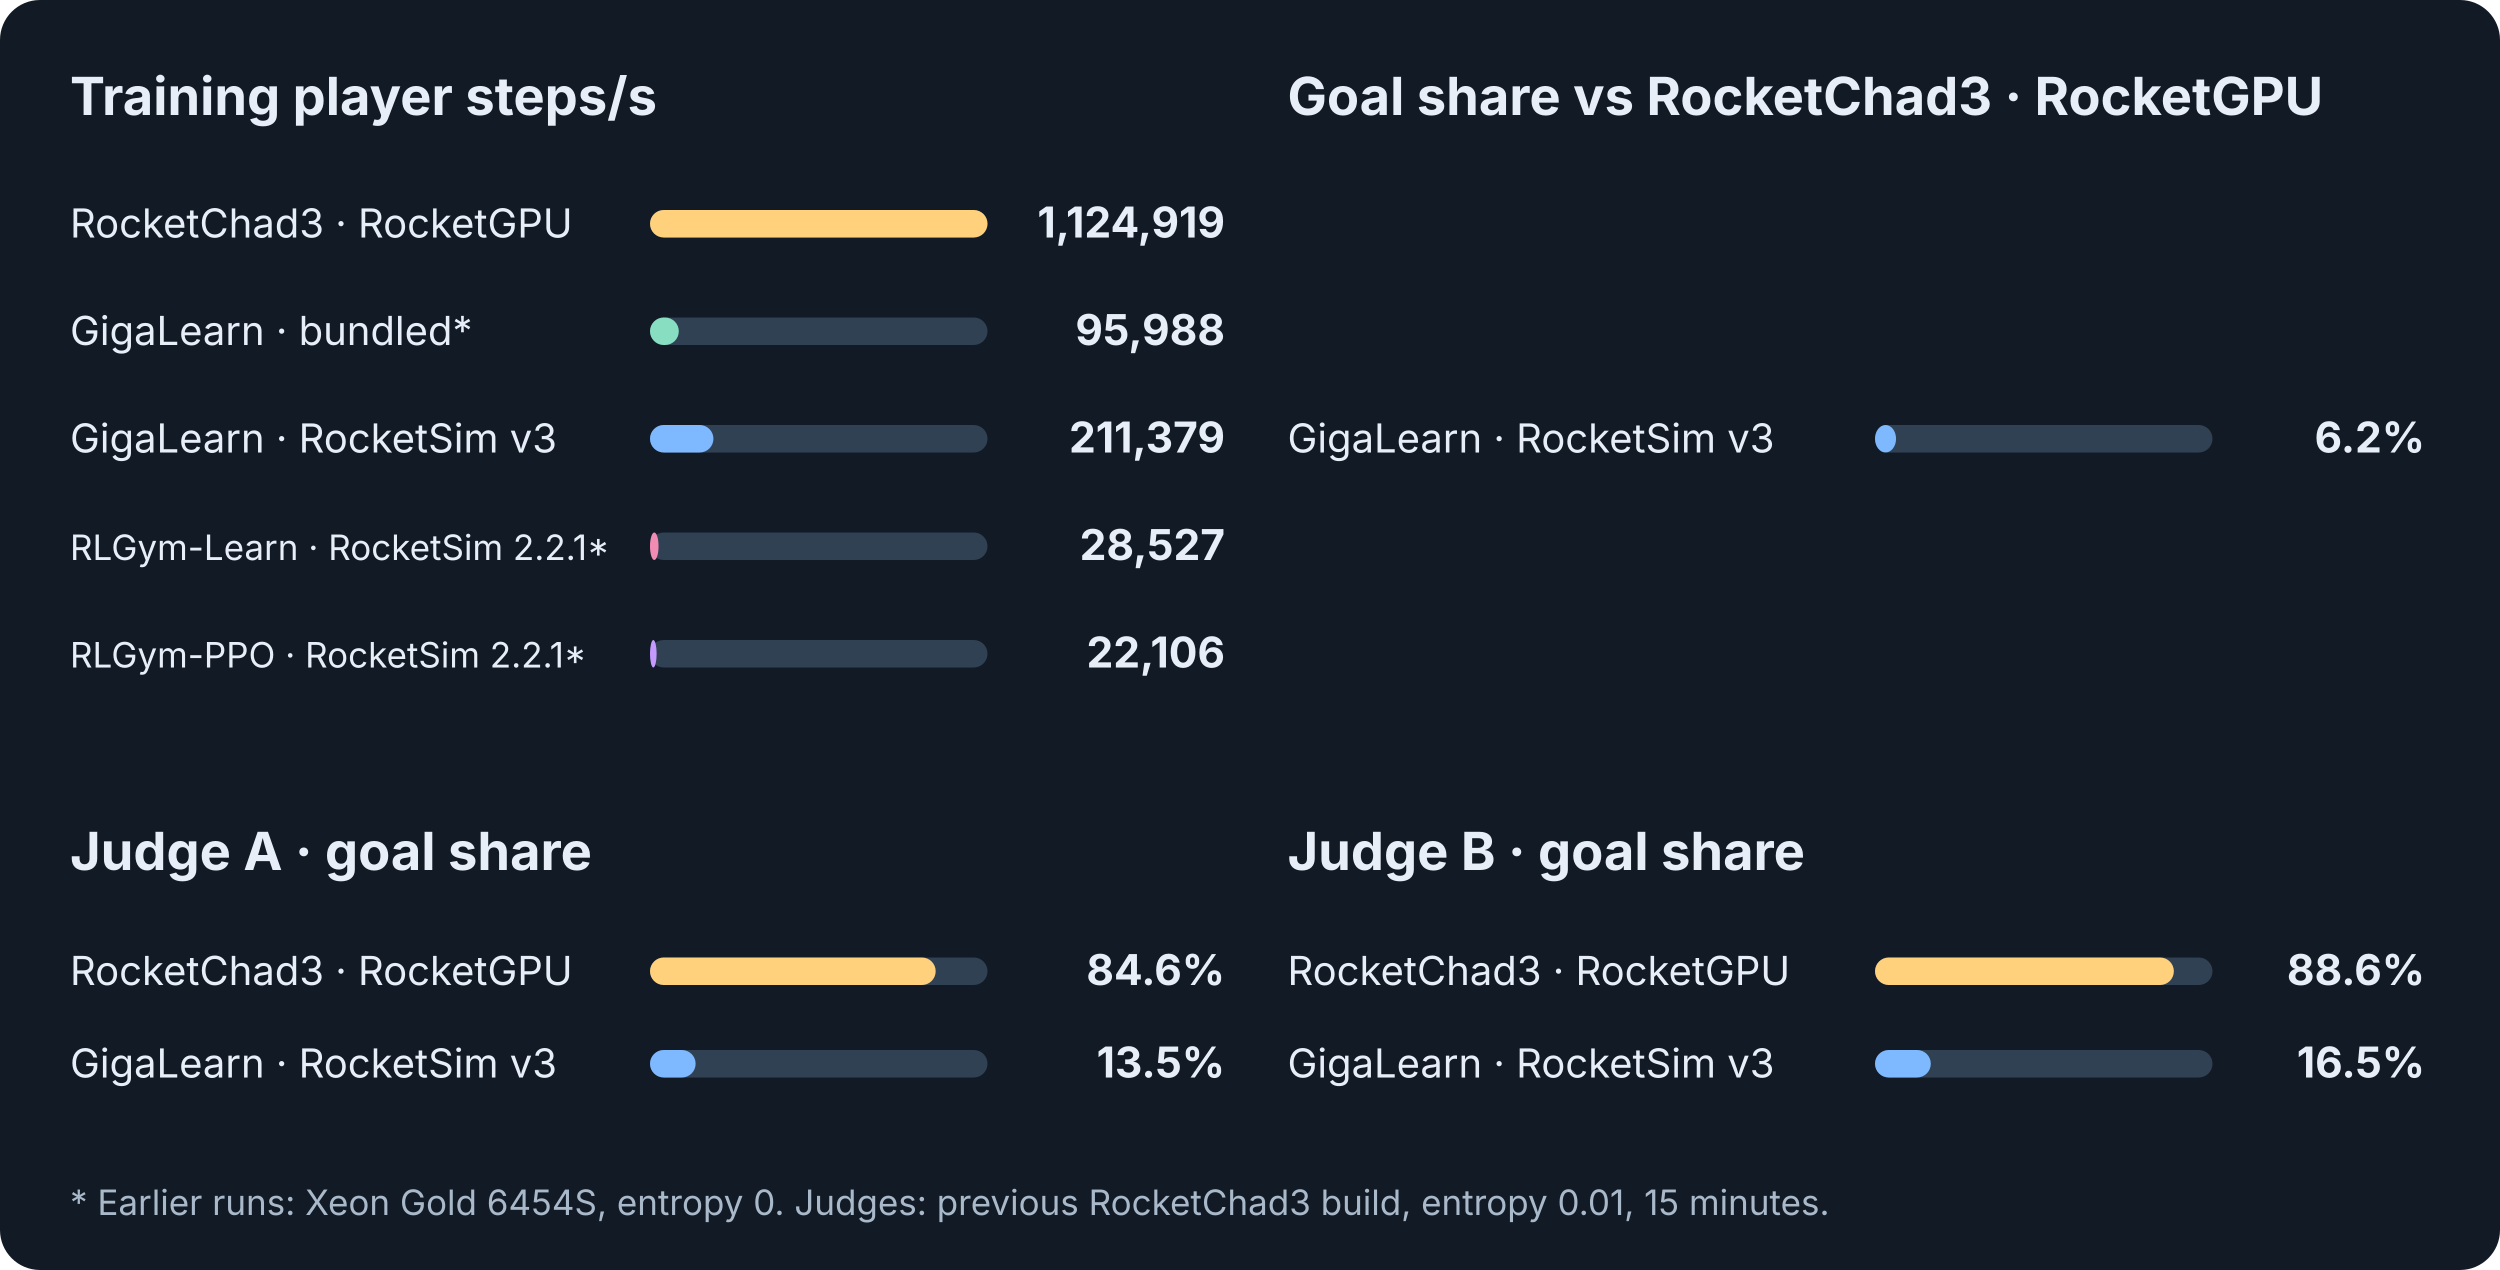
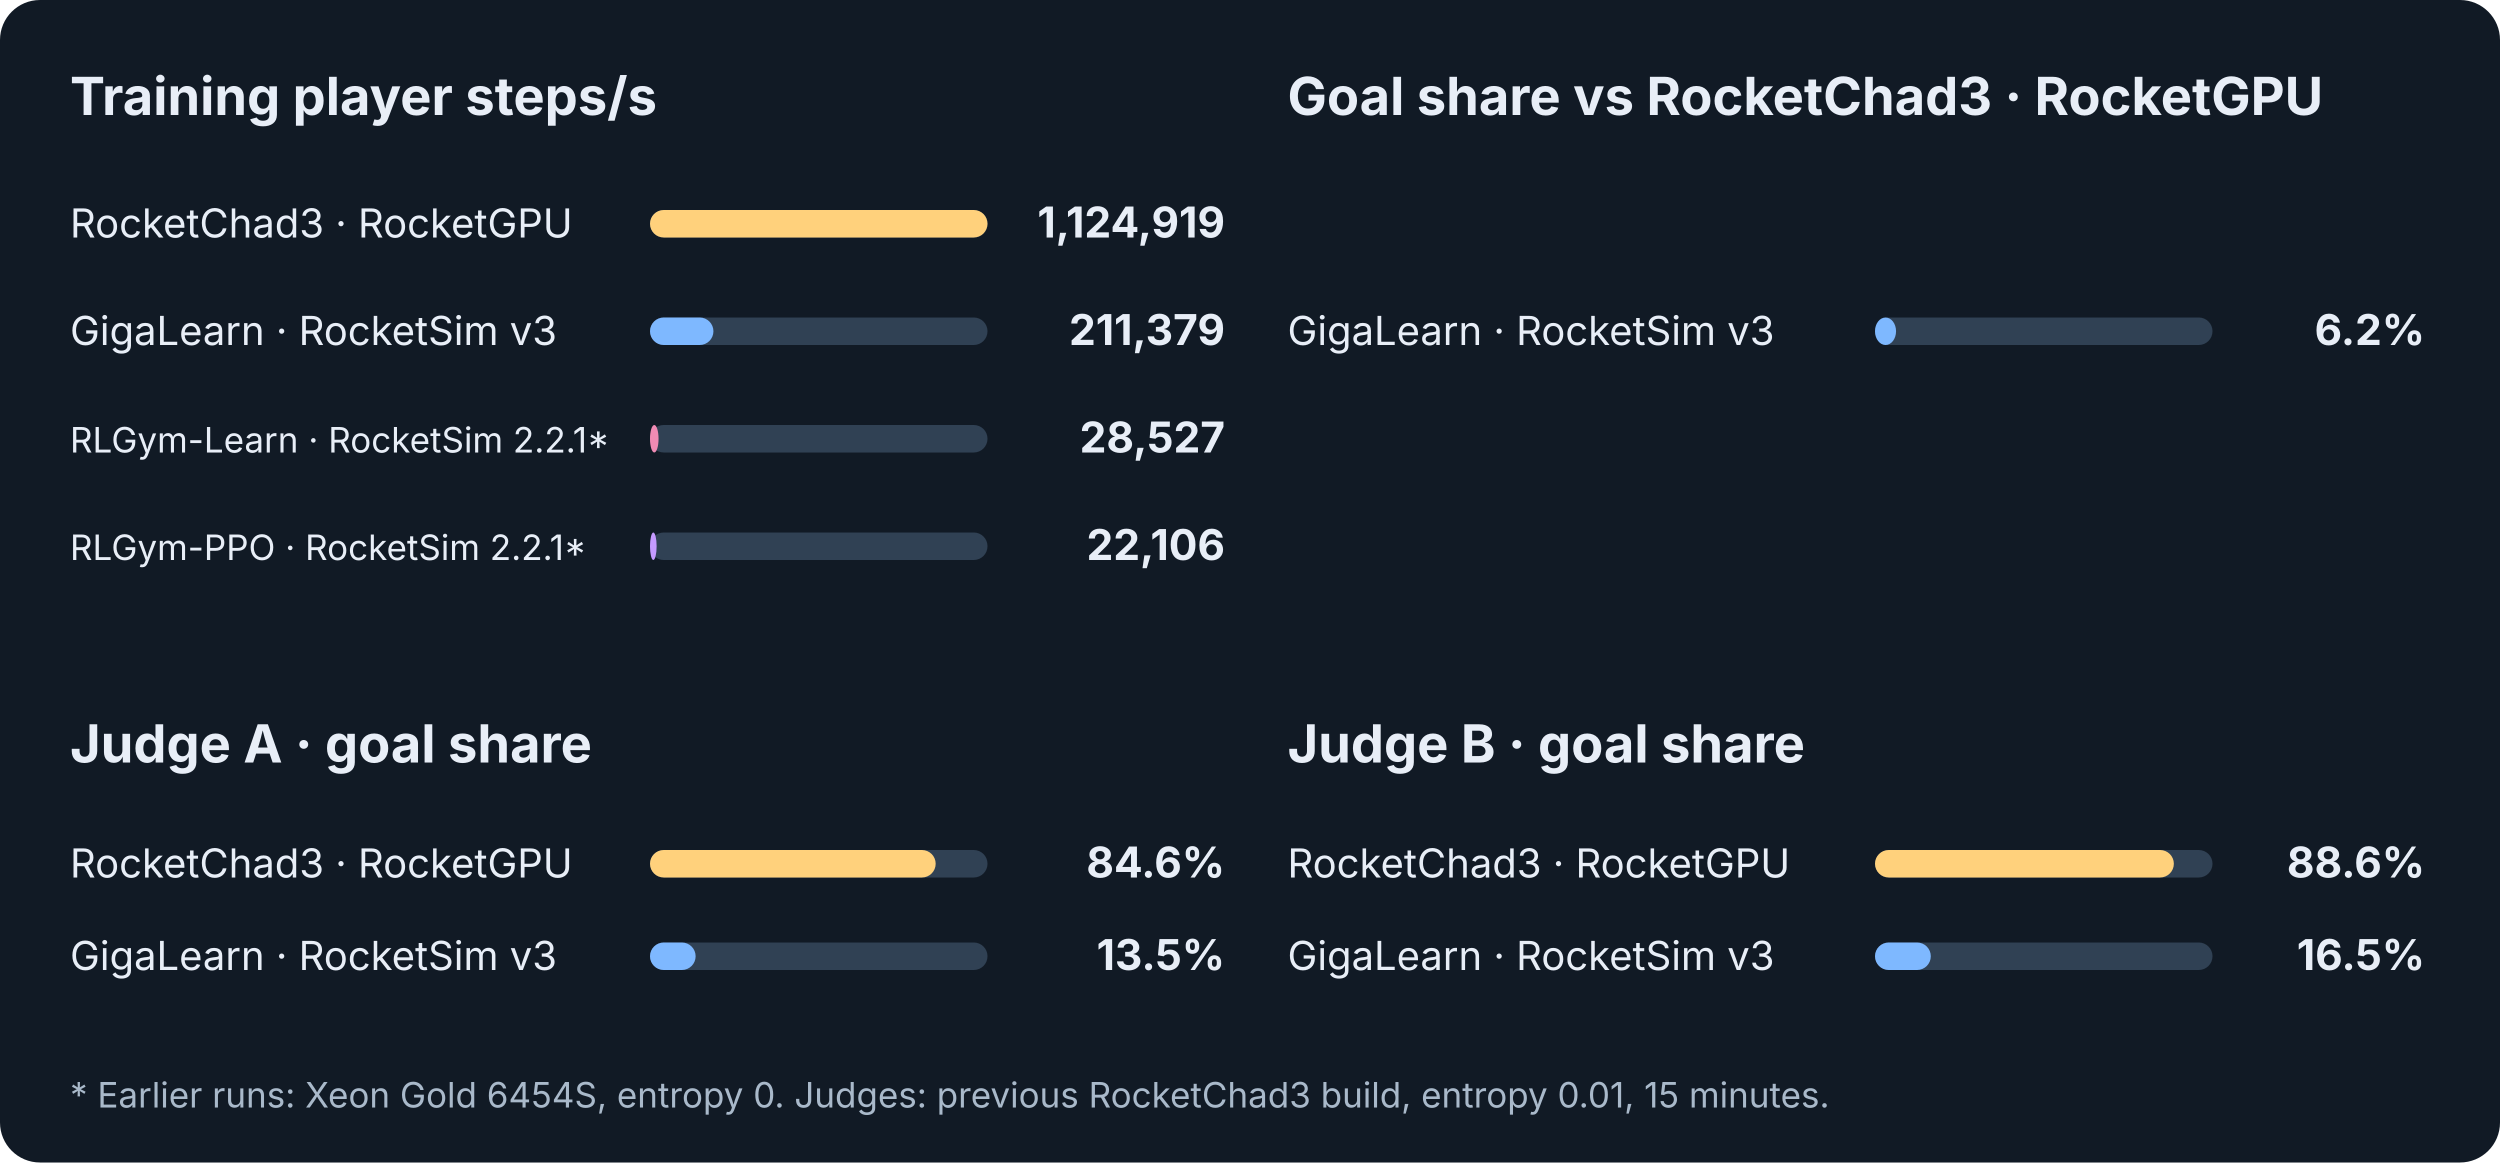
- <svg xmlns="http://www.w3.org/2000/svg" viewBox="0 0 1000 508" role="img">
+ <svg xmlns="http://www.w3.org/2000/svg" viewBox="0 0 1000 465" role="img">
  <style>text{font-family:-apple-system,BlinkMacSystemFont,Segoe UI,sans-serif;fill:#e8eef7}.muted{fill:#a9b9ca}.heading{font-size:21px;font-weight:650}.label{font-size:16px}.number{font-size:17px;font-weight:650}.gridline{stroke:#304154;stroke-dasharray:4 8}svg text.axis{fill:#a9b9ca}</style>
-   <rect width="1000" height="508" rx="16" fill="#111a25" />
+   <rect width="1000" height="465" rx="16" fill="#111a25" />
  <text x="28" y="46" class="heading">Training player steps/s</text>
  <text x="515" y="46" class="heading">Goal share vs RocketChad3 · RocketGPU</text>
  <text x="28" y="95" class="label">RocketChad3 · RocketGPU</text>
  <rect x="260" y="84" width="135" height="11" rx="5.5" fill="#304154" />
  <rect x="260" y="84" width="135.00" height="11" rx="5.5" fill="#ffd17c" />
  <text x="490" y="95" class="number" text-anchor="end">1,124,919</text>
-   <text x="28" y="138" class="label">GigaLearn · bundled*</text>
+   <text x="28" y="138" class="label">GigaLearn · RocketSim v3</text>
  <rect x="260" y="127" width="135" height="11" rx="5.5" fill="#304154" />
-   <rect x="260" y="127" width="11.52" height="11" rx="5.5" fill="#87dec1" />
-   <text x="490" y="138" class="number" text-anchor="end">95,988</text>
-   <text x="28" y="181" class="label">GigaLearn · RocketSim v3</text>
+   <rect x="260" y="127" width="25.37" height="11" rx="5.5" fill="#7eb8ff" />
+   <text x="490" y="138" class="number" text-anchor="end">211,379</text>
+   <text x="515" y="138" class="label">GigaLearn · RocketSim v3</text>
+   <rect x="750" y="127" width="135" height="11" rx="5.5" fill="#304154" />
+   <rect x="750" y="127" width="8.42" height="11" rx="5.5" fill="#7eb8ff" />
+   <text x="970" y="138" class="number" text-anchor="end">6.2%</text>
+   <text x="28" y="181" class="label" style="font-size:14px">RLGym-Learn · RocketSim 2.2.1*</text>
  <rect x="260" y="170" width="135" height="11" rx="5.5" fill="#304154" />
-   <rect x="260" y="170" width="25.37" height="11" rx="5.5" fill="#7eb8ff" />
-   <text x="490" y="181" class="number" text-anchor="end">211,379</text>
-   <text x="515" y="181" class="label">GigaLearn · RocketSim v3</text>
-   <rect x="750" y="170" width="135" height="11" rx="5.5" fill="#304154" />
-   <rect x="750" y="170" width="8.42" height="11" rx="5.5" fill="#7eb8ff" />
-   <text x="970" y="181" class="number" text-anchor="end">6.2%</text>
-   <text x="28" y="224" class="label" style="font-size:14px">RLGym-Learn · RocketSim 2.2.1*</text>
+   <rect x="260" y="170" width="3.42" height="11" rx="5.5" fill="#f08bb4" />
+   <text x="490" y="181" class="number" text-anchor="end">28,527</text>
+   <text x="28" y="224" class="label" style="font-size:14px">RLGym-PPO · RocketSim 2.2.1*</text>
  <rect x="260" y="213" width="135" height="11" rx="5.5" fill="#304154" />
-   <rect x="260" y="213" width="3.42" height="11" rx="5.5" fill="#f08bb4" />
-   <text x="490" y="224" class="number" text-anchor="end">28,527</text>
-   <text x="28" y="267" class="label" style="font-size:14px">RLGym-PPO · RocketSim 2.2.1*</text>
-   <rect x="260" y="256" width="135" height="11" rx="5.5" fill="#304154" />
-   <rect x="260" y="256" width="2.65" height="11" rx="5.5" fill="#c59aff" />
-   <text x="490" y="267" class="number" text-anchor="end">22,106</text>
-   <text x="28" y="348" class="heading">Judge A · goal share</text>
-   <text x="28" y="394" class="label">RocketChad3 · RocketGPU</text>
-   <rect x="260" y="383" width="135" height="11" rx="5.5" fill="#304154" />
-   <rect x="260" y="383" width="114.27" height="11" rx="5.5" fill="#ffd17c" />
-   <text x="490" y="394" class="number" text-anchor="end">84.6%</text>
-   <text x="28" y="431" class="label">GigaLearn · RocketSim v3</text>
-   <rect x="260" y="420" width="135" height="11" rx="5.5" fill="#304154" />
-   <rect x="260" y="420" width="18.25" height="11" rx="5.5" fill="#7eb8ff" />
-   <text x="490" y="431" class="number" text-anchor="end">13.5%</text>
-   <text x="515" y="348" class="heading">Judge B · goal share</text>
-   <text x="515" y="394" class="label">RocketChad3 · RocketGPU</text>
-   <rect x="750" y="383" width="135" height="11" rx="5.5" fill="#304154" />
-   <rect x="750" y="383" width="119.54" height="11" rx="5.5" fill="#ffd17c" />
-   <text x="970" y="394" class="number" text-anchor="end">88.6%</text>
-   <text x="515" y="431" class="label">GigaLearn · RocketSim v3</text>
-   <rect x="750" y="420" width="135" height="11" rx="5.5" fill="#304154" />
-   <rect x="750" y="420" width="22.32" height="11" rx="5.5" fill="#7eb8ff" />
-   <text x="970" y="431" class="number" text-anchor="end">16.5%</text>
-   <text x="28" y="486" class="muted" style="font-size:14px">* Earlier runs: Xeon Gold 6454S, entropy 0. Judges: previous RocketChad3 build, entropy 0.01, 15 minutes.</text>
+   <rect x="260" y="213" width="2.65" height="11" rx="5.5" fill="#c59aff" />
+   <text x="490" y="224" class="number" text-anchor="end">22,106</text>
+   <text x="28" y="305" class="heading">Judge A · goal share</text>
+   <text x="28" y="351" class="label">RocketChad3 · RocketGPU</text>
+   <rect x="260" y="340" width="135" height="11" rx="5.5" fill="#304154" />
+   <rect x="260" y="340" width="114.27" height="11" rx="5.5" fill="#ffd17c" />
+   <text x="490" y="351" class="number" text-anchor="end">84.6%</text>
+   <text x="28" y="388" class="label">GigaLearn · RocketSim v3</text>
+   <rect x="260" y="377" width="135" height="11" rx="5.5" fill="#304154" />
+   <rect x="260" y="377" width="18.25" height="11" rx="5.5" fill="#7eb8ff" />
+   <text x="490" y="388" class="number" text-anchor="end">13.5%</text>
+   <text x="515" y="305" class="heading">Judge B · goal share</text>
+   <text x="515" y="351" class="label">RocketChad3 · RocketGPU</text>
+   <rect x="750" y="340" width="135" height="11" rx="5.5" fill="#304154" />
+   <rect x="750" y="340" width="119.54" height="11" rx="5.5" fill="#ffd17c" />
+   <text x="970" y="351" class="number" text-anchor="end">88.6%</text>
+   <text x="515" y="388" class="label">GigaLearn · RocketSim v3</text>
+   <rect x="750" y="377" width="135" height="11" rx="5.5" fill="#304154" />
+   <rect x="750" y="377" width="22.32" height="11" rx="5.5" fill="#7eb8ff" />
+   <text x="970" y="388" class="number" text-anchor="end">16.5%</text>
+   <text x="28" y="443" class="muted" style="font-size:14px">* Earlier runs: Xeon Gold 6454S, entropy 0. Judges: previous RocketChad3 build, entropy 0.01, 15 minutes.</text>
</svg>
